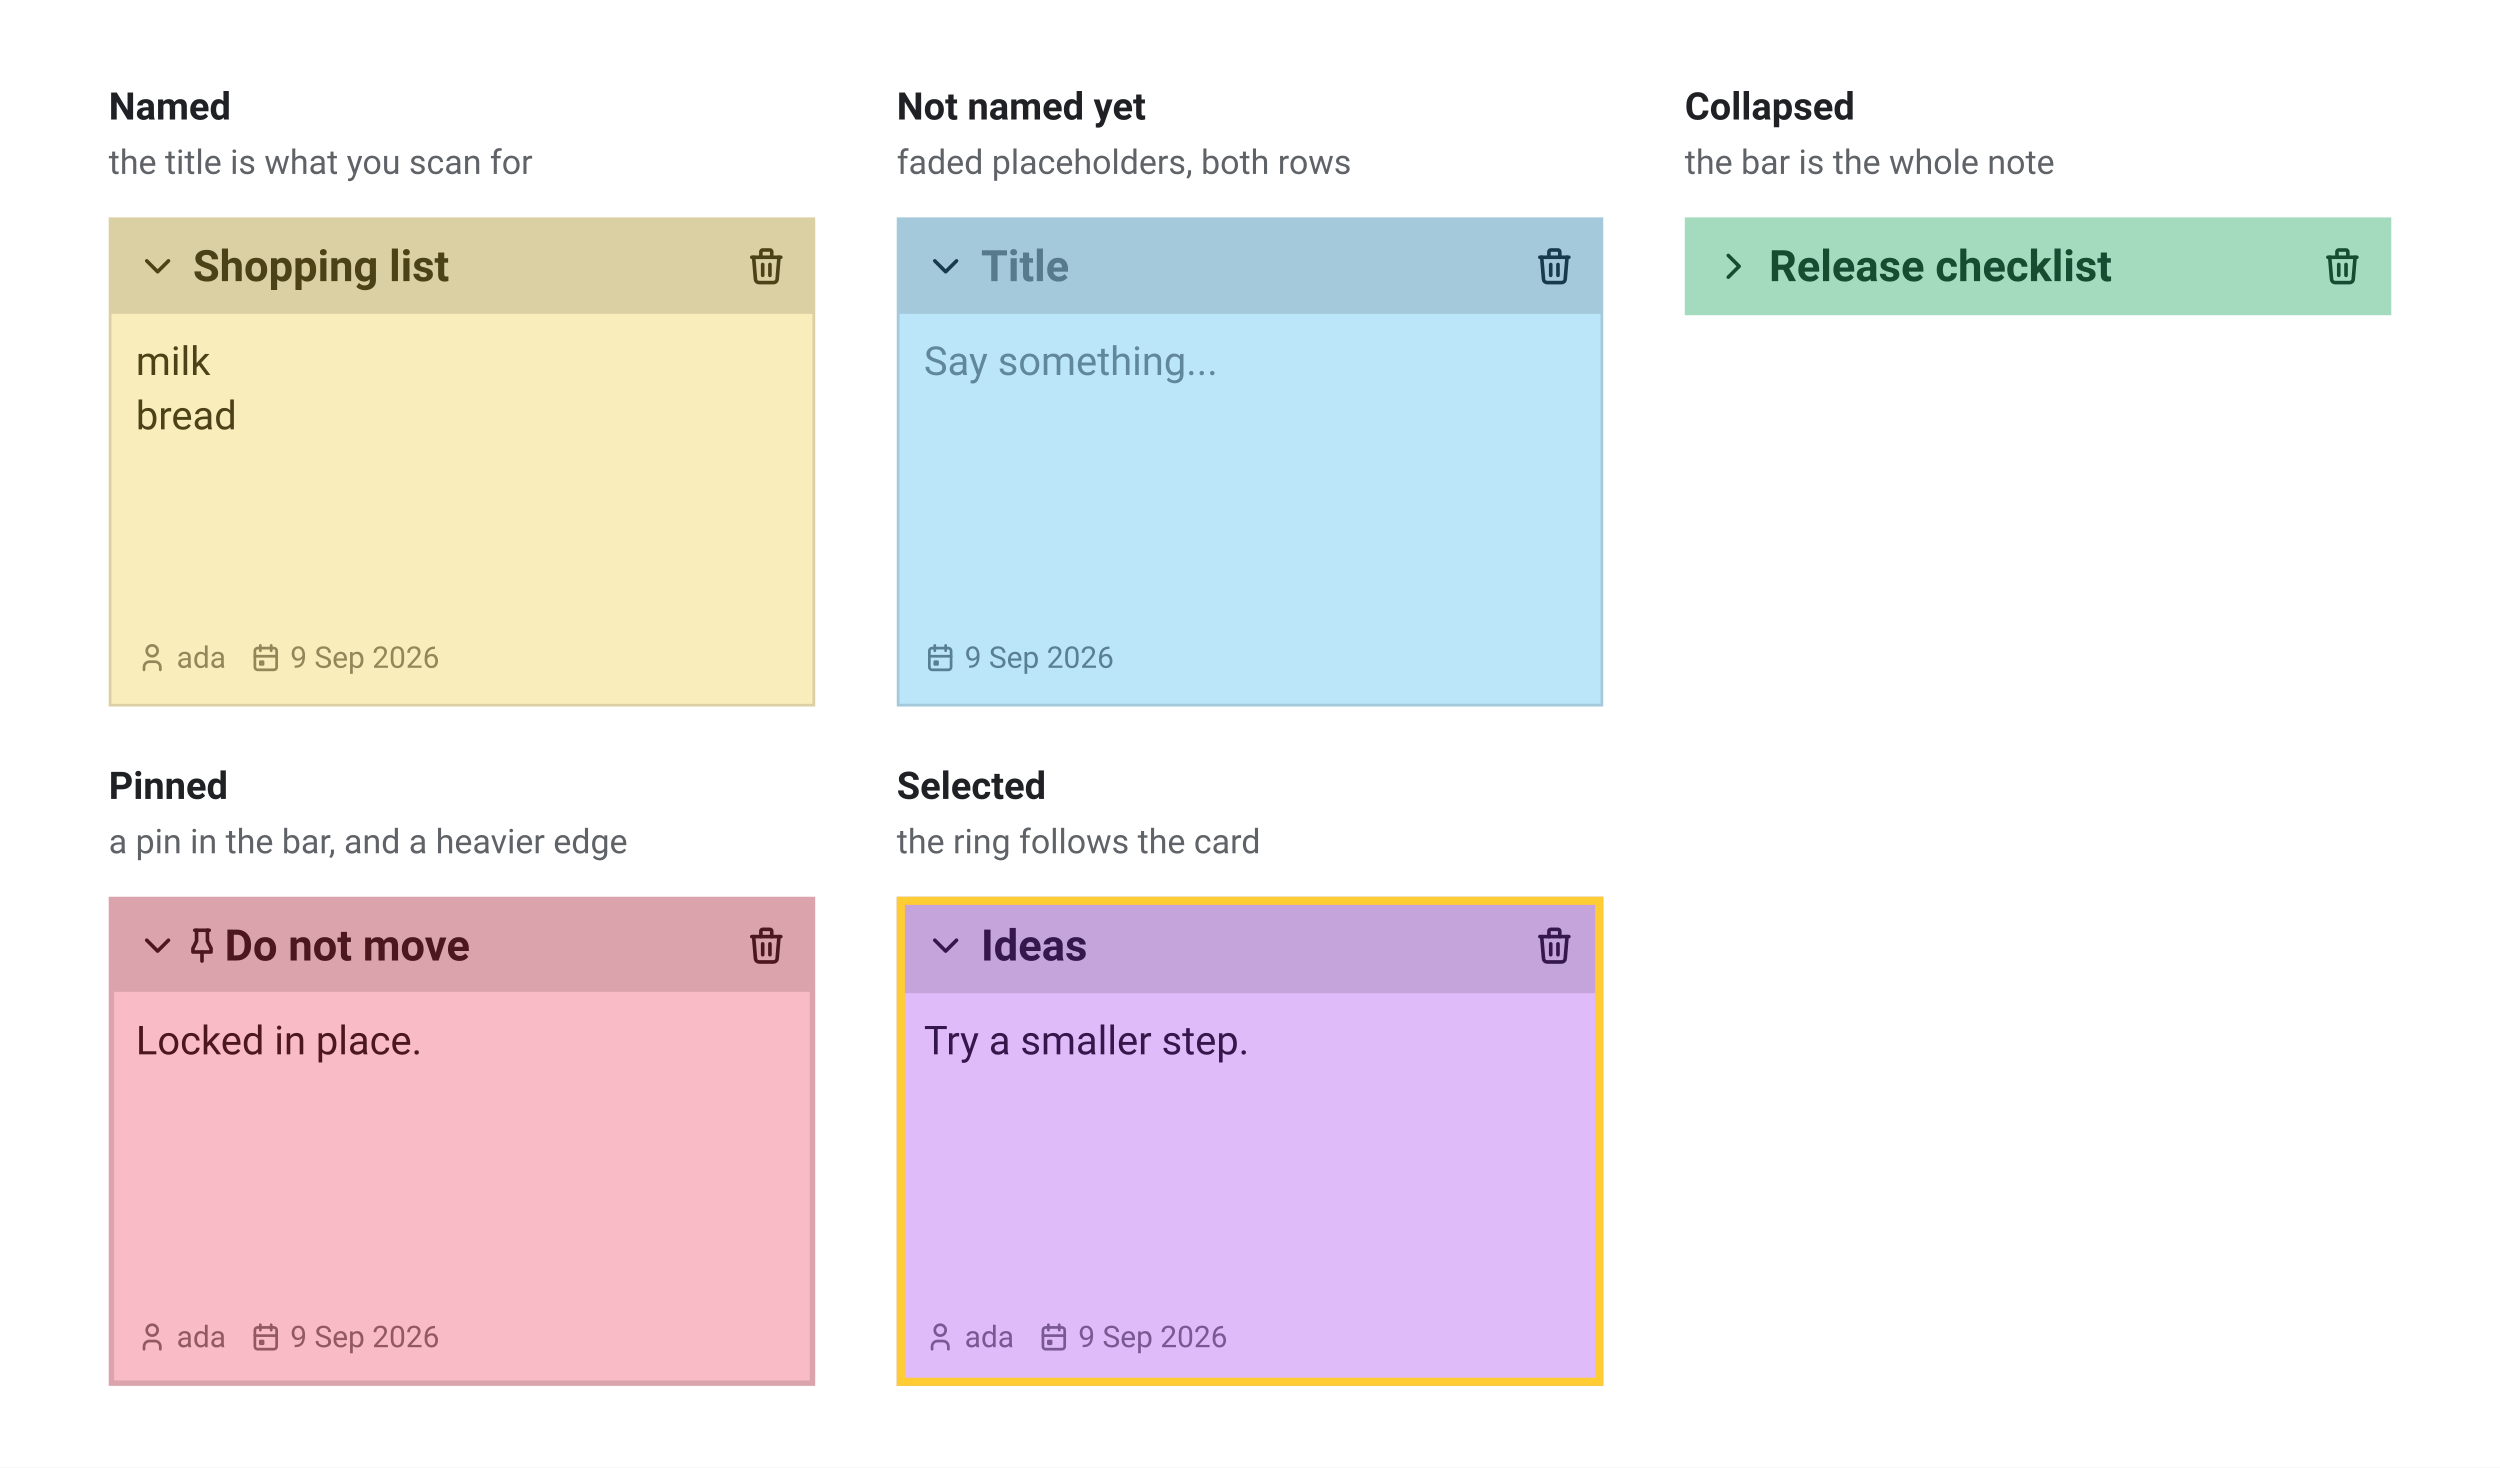
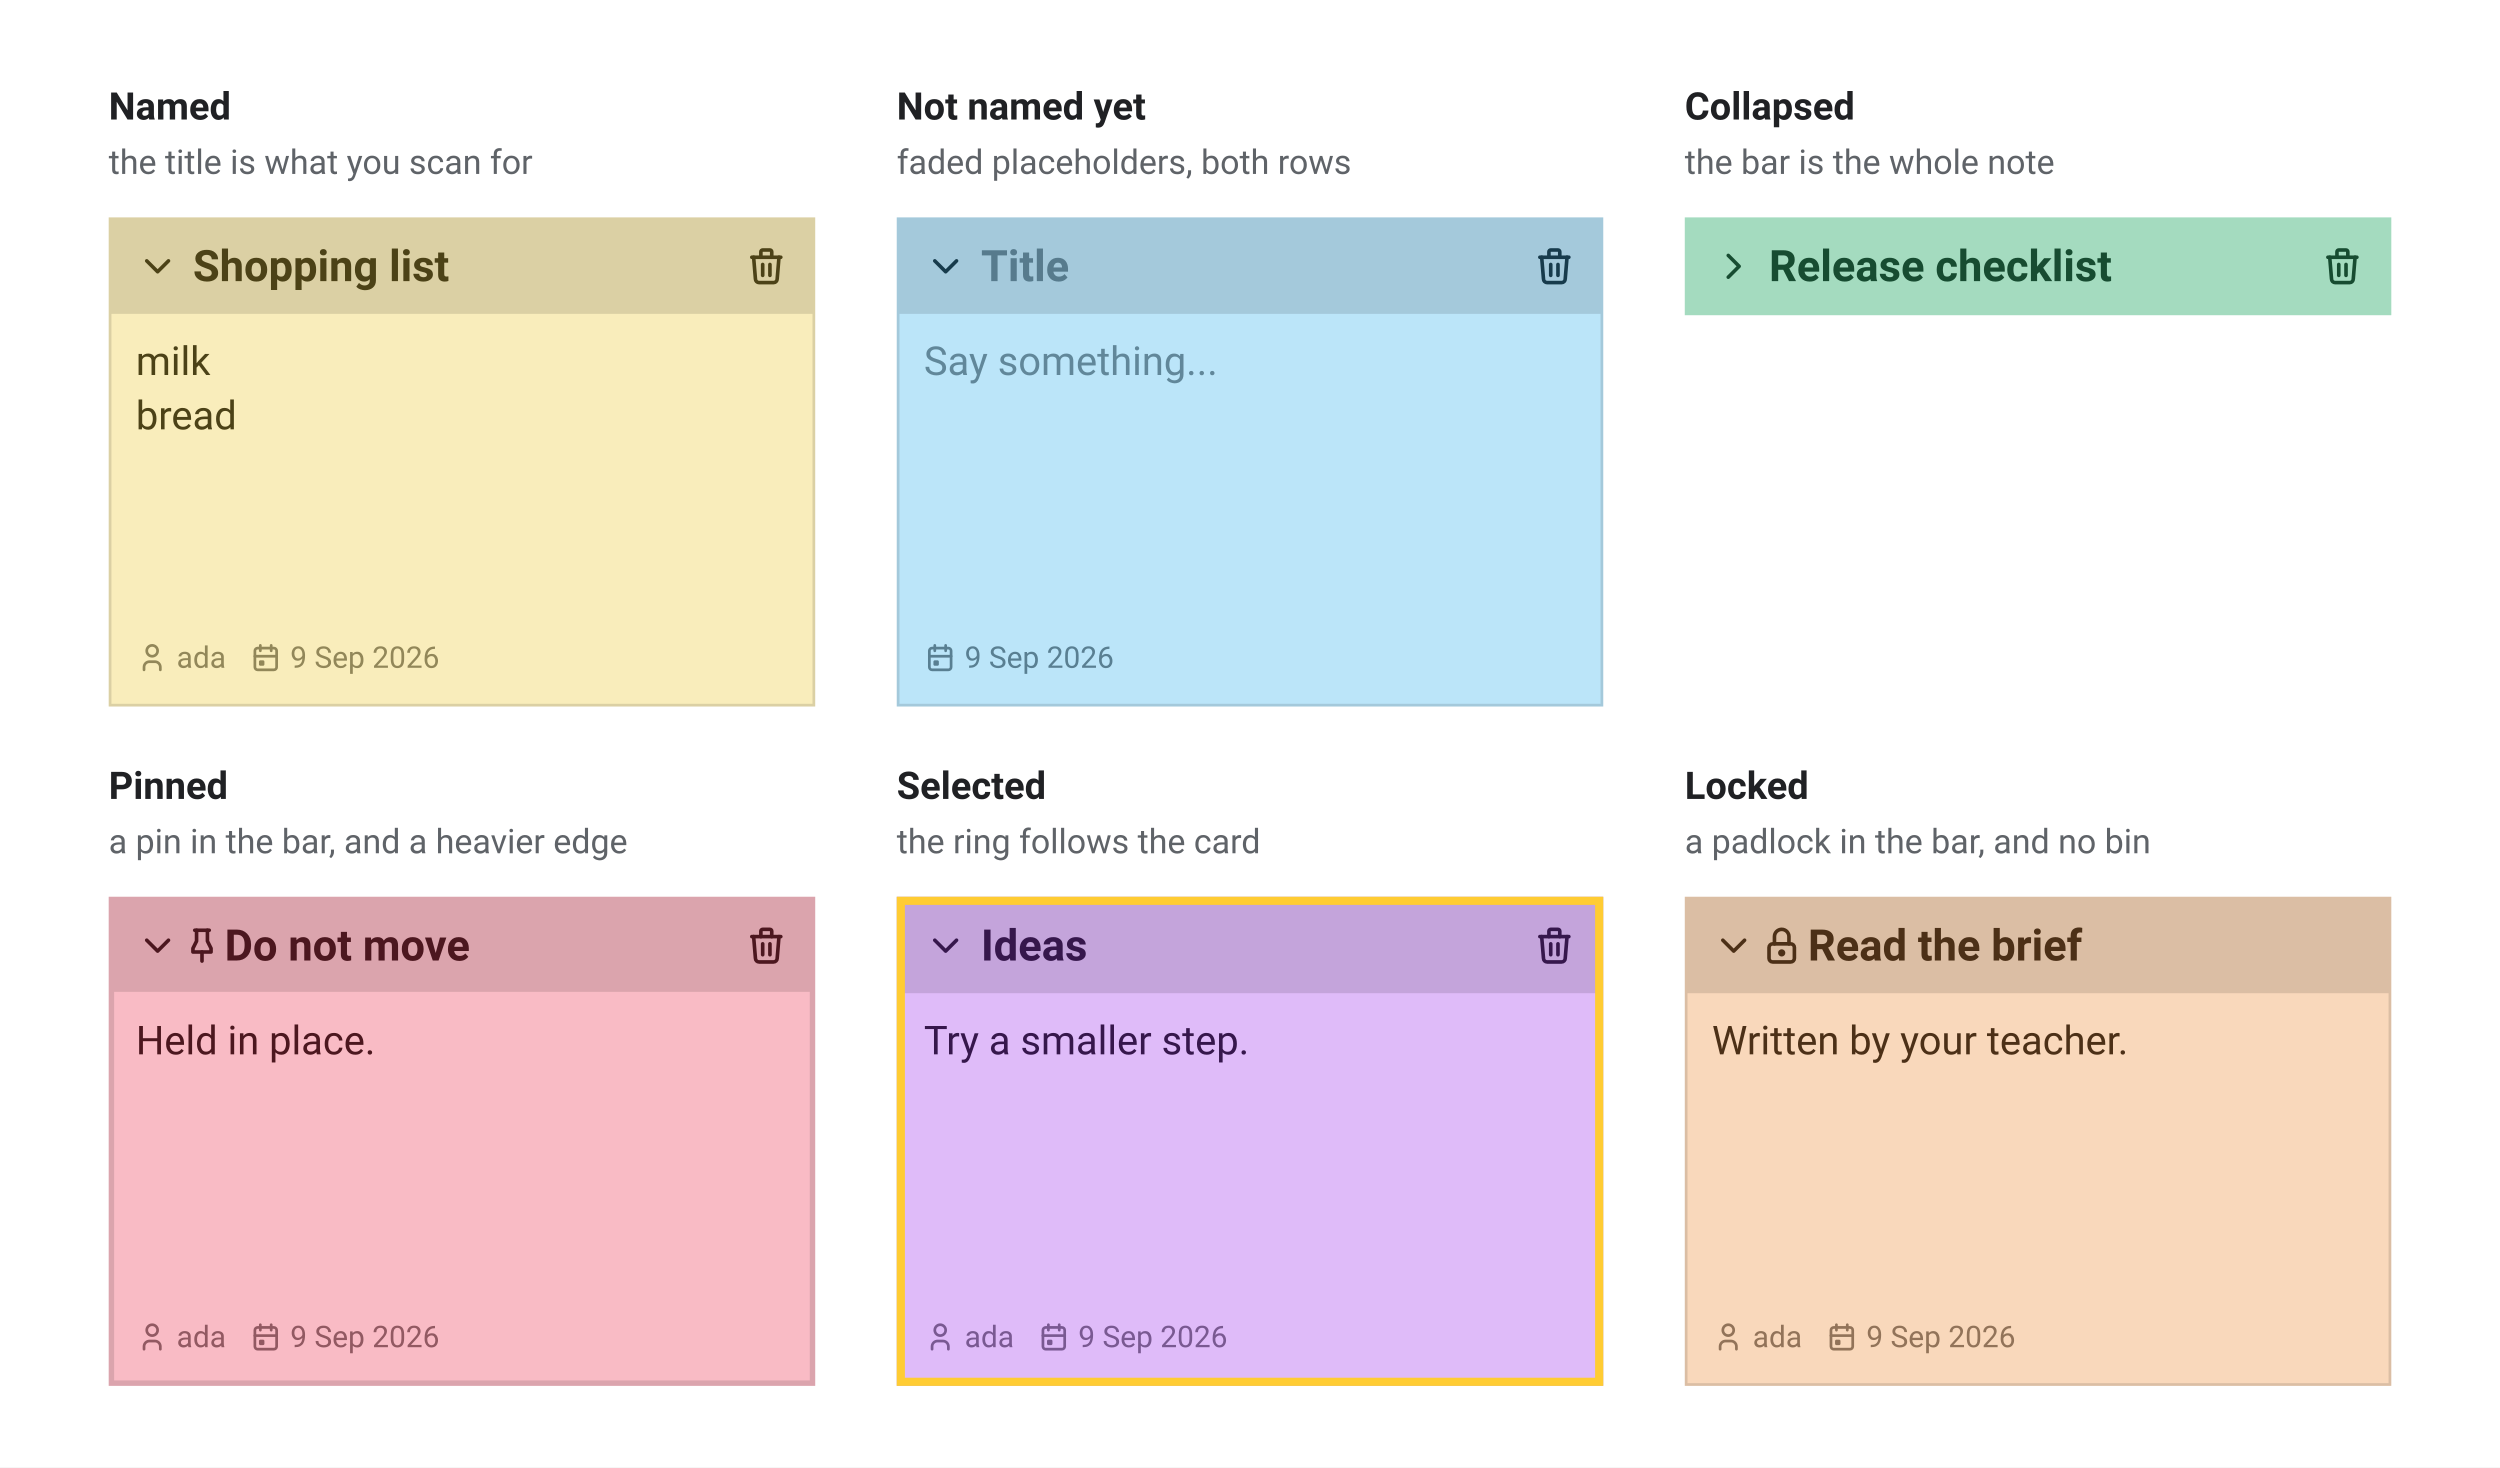
<svg xmlns="http://www.w3.org/2000/svg" width="920" height="540" viewBox="0 0 920 540" font-family="system-ui, -apple-system, 'Segoe UI', Roboto, Helvetica, Arial, sans-serif">
  <rect width="920" height="540" fill="#ffffff" />
  <text x="40" y="44" font-size="14" fill="#202124" font-weight="600">Named</text>
  <text x="40" y="64" font-size="12.5" fill="#5f6368">the title is what you scan for</text>
  <g transform="translate(40, 80)">
    <rect x="0.5" y="0.5" width="259" height="179" fill="#f9edbb" stroke="#dbd0a4" stroke-width="1" />
    <rect x="0.5" y="0.5" width="259" height="35" fill="#dbd0a4" />
    <g transform="translate(10.000, 10.000) scale(0.6667)" fill="none" stroke="#4c4217" stroke-width="2" stroke-linecap="round" stroke-linejoin="round">
      <path d="M6 9l6 6l6 -6" />
    </g>
    <g transform="translate(234.000, 10.000) scale(0.6667)" fill="none" stroke="#4c4217" stroke-width="2" stroke-linecap="round" stroke-linejoin="round">
      <path d="M4 7l16 0" />
      <path d="M10 11l0 6" />
      <path d="M14 11l0 6" />
      <path d="M5 7l1 12a2 2 0 0 0 2 2h8a2 2 0 0 0 2 -2l1 -12" />
      <path d="M9 7v-3a1 1 0 0 1 1 -1h4a1 1 0 0 1 1 1v3" />
    </g>
    <text x="31.000" y="18.0" font-size="16" font-weight="bold" fill="#4c4217" dominant-baseline="central">Shopping list</text>
    <text x="10" y="58" font-size="14.67" fill="#4c4217">milk</text>
    <text x="10" y="78" font-size="14.67" fill="#4c4217">bread</text>
    <g transform="translate(10.000, 156.000) scale(0.5)" fill="none" stroke="#4c4217" stroke-width="2" stroke-linecap="round" stroke-linejoin="round" opacity="0.6">
      <path d="M8 7a4 4 0 1 0 8 0a4 4 0 0 0 -8 0" />
      <path d="M6 21v-2a4 4 0 0 1 4 -4h4a4 4 0 0 1 4 4v2" />
    </g>
    <text x="25" y="162.0" font-size="11" fill="#4c4217" opacity="0.6" dominant-baseline="central">ada</text>
    <g transform="translate(51.800, 156.000) scale(0.5)" fill="none" stroke="#4c4217" stroke-width="2" stroke-linecap="round" stroke-linejoin="round" opacity="0.6">
      <path d="M4 7a2 2 0 0 1 2 -2h12a2 2 0 0 1 2 2v12a2 2 0 0 1 -2 2h-12a2 2 0 0 1 -2 -2l0 -12" />
      <path d="M16 3l0 4" />
      <path d="M8 3l0 4" />
      <path d="M4 11l16 0" />
      <path d="M8 15h2v2h-2l0 -2" />
    </g>
    <text x="66.8" y="162.0" font-size="11" fill="#4c4217" opacity="0.6" dominant-baseline="central">9 Sep 2026</text>
  </g>
  <text x="330" y="44" font-size="14" fill="#202124" font-weight="600">Not named yet</text>
  <text x="330" y="64" font-size="12.5" fill="#5f6368">faded placeholders, both rows</text>
  <g transform="translate(330, 80)">
    <rect x="0.5" y="0.5" width="259" height="179" fill="#bbe5f9" stroke="#a4c9db" stroke-width="1" />
    <rect x="0.5" y="0.5" width="259" height="35" fill="#a4c9db" />
    <g transform="translate(10.000, 10.000) scale(0.6667)" fill="none" stroke="#173b4c" stroke-width="2" stroke-linecap="round" stroke-linejoin="round">
      <path d="M6 9l6 6l6 -6" />
    </g>
    <g transform="translate(234.000, 10.000) scale(0.6667)" fill="none" stroke="#173b4c" stroke-width="2" stroke-linecap="round" stroke-linejoin="round">
      <path d="M4 7l16 0" />
      <path d="M10 11l0 6" />
      <path d="M14 11l0 6" />
      <path d="M5 7l1 12a2 2 0 0 0 2 2h8a2 2 0 0 0 2 -2l1 -12" />
      <path d="M9 7v-3a1 1 0 0 1 1 -1h4a1 1 0 0 1 1 1v3" />
    </g>
    <text x="31.000" y="18.0" font-size="16" font-weight="bold" fill="#173b4c" opacity="0.55" dominant-baseline="central">Title</text>
    <text x="10" y="58" font-size="14.67" fill="#173b4c" opacity="0.55">Say something...</text>
    <g transform="translate(10.000, 156.000) scale(0.5)" fill="none" stroke="#173b4c" stroke-width="2" stroke-linecap="round" stroke-linejoin="round" opacity="0.6">
      <path d="M4 7a2 2 0 0 1 2 -2h12a2 2 0 0 1 2 2v12a2 2 0 0 1 -2 2h-12a2 2 0 0 1 -2 -2l0 -12" />
      <path d="M16 3l0 4" />
      <path d="M8 3l0 4" />
      <path d="M4 11l16 0" />
      <path d="M8 15h2v2h-2l0 -2" />
    </g>
    <text x="25" y="162.0" font-size="11" fill="#173b4c" opacity="0.6" dominant-baseline="central">9 Sep 2026</text>
  </g>
  <text x="620" y="44" font-size="14" fill="#202124" font-weight="600">Collapsed</text>
  <text x="620" y="64" font-size="12.5" fill="#5f6368">the bar is the whole note</text>
  <g transform="translate(620, 80)">
    <rect x="0.5" y="0.5" width="259" height="35" fill="#bbf9da" stroke="#a4dbbf" stroke-width="1" />
    <rect x="0.5" y="0.5" width="259" height="35" fill="#a4dbbf" />
    <g transform="translate(10.000, 10.000) scale(0.6667)" fill="none" stroke="#174c31" stroke-width="2" stroke-linecap="round" stroke-linejoin="round">
      <g transform="rotate(-90 12 12)">
        <path d="M6 9l6 6l6 -6" />
      </g>
    </g>
    <g transform="translate(234.000, 10.000) scale(0.6667)" fill="none" stroke="#174c31" stroke-width="2" stroke-linecap="round" stroke-linejoin="round">
      <path d="M4 7l16 0" />
      <path d="M10 11l0 6" />
      <path d="M14 11l0 6" />
      <path d="M5 7l1 12a2 2 0 0 0 2 2h8a2 2 0 0 0 2 -2l1 -12" />
      <path d="M9 7v-3a1 1 0 0 1 1 -1h4a1 1 0 0 1 1 1v3" />
    </g>
    <text x="31.000" y="18.0" font-size="16" font-weight="bold" fill="#174c31" dominant-baseline="central">Release checklist</text>
  </g>
  <text x="40" y="294" font-size="14" fill="#202124" font-weight="600">Pinned</text>
  <text x="40" y="314" font-size="12.5" fill="#5f6368">a pin in the bar, and a heavier edge</text>
  <g transform="translate(40, 330)">
    <rect x="1.0" y="1.0" width="258" height="178" fill="#f9bbc5" stroke="#dba4ad" stroke-width="2" />
    <rect x="1.0" y="1.0" width="258" height="34" fill="#dba4ad" />
    <g transform="translate(10.000, 10.000) scale(0.6667)" fill="none" stroke="#4c171f" stroke-width="2" stroke-linecap="round" stroke-linejoin="round">
      <path d="M6 9l6 6l6 -6" />
    </g>
    <g transform="translate(234.000, 10.000) scale(0.6667)" fill="none" stroke="#4c171f" stroke-width="2" stroke-linecap="round" stroke-linejoin="round">
      <path d="M4 7l16 0" />
      <path d="M10 11l0 6" />
      <path d="M14 11l0 6" />
      <path d="M5 7l1 12a2 2 0 0 0 2 2h8a2 2 0 0 0 2 -2l1 -12" />
      <path d="M9 7v-3a1 1 0 0 1 1 -1h4a1 1 0 0 1 1 1v3" />
    </g>
    <g transform="translate(26.333, 9.667) scale(0.6667)" fill="none" stroke="#4c171f" stroke-width="2" stroke-linecap="round" stroke-linejoin="round">
      <path d="M9 4v6l-2 4v2h10v-2l-2 -4v-6" />
      <path d="M12 16l0 5" />
      <path d="M8 4l8 0" />
    </g>
    <text x="42.667" y="18.0" font-size="16" font-weight="bold" fill="#4c171f" dominant-baseline="central">Do not move</text>
-     <text x="10" y="58" font-size="14.67" fill="#4c171f">Locked in place.</text>
+     <text x="10" y="58" font-size="14.67" fill="#4c171f">Held in place.</text>
    <g transform="translate(10.000, 156.000) scale(0.5)" fill="none" stroke="#4c171f" stroke-width="2" stroke-linecap="round" stroke-linejoin="round" opacity="0.6">
      <path d="M8 7a4 4 0 1 0 8 0a4 4 0 0 0 -8 0" />
      <path d="M6 21v-2a4 4 0 0 1 4 -4h4a4 4 0 0 1 4 4v2" />
    </g>
    <text x="25" y="162.0" font-size="11" fill="#4c171f" opacity="0.6" dominant-baseline="central">ada</text>
    <g transform="translate(51.800, 156.000) scale(0.5)" fill="none" stroke="#4c171f" stroke-width="2" stroke-linecap="round" stroke-linejoin="round" opacity="0.6">
      <path d="M4 7a2 2 0 0 1 2 -2h12a2 2 0 0 1 2 2v12a2 2 0 0 1 -2 2h-12a2 2 0 0 1 -2 -2l0 -12" />
      <path d="M16 3l0 4" />
      <path d="M8 3l0 4" />
      <path d="M4 11l16 0" />
      <path d="M8 15h2v2h-2l0 -2" />
    </g>
    <text x="66.8" y="162.0" font-size="11" fill="#4c171f" opacity="0.6" dominant-baseline="central">9 Sep 2026</text>
  </g>
  <text x="330" y="294" font-size="14" fill="#202124" font-weight="600">Selected</text>
  <text x="330" y="314" font-size="12.5" fill="#5f6368">the ring follows the card</text>
  <g transform="translate(330, 330)">
    <rect x="0.5" y="0.5" width="259" height="179" fill="#dfbbf9" stroke="#c4a4db" stroke-width="1" />
    <rect x="0.5" y="0.5" width="259" height="35" fill="#c4a4db" />
    <g transform="translate(10.000, 10.000) scale(0.6667)" fill="none" stroke="#36174c" stroke-width="2" stroke-linecap="round" stroke-linejoin="round">
      <path d="M6 9l6 6l6 -6" />
    </g>
    <g transform="translate(234.000, 10.000) scale(0.6667)" fill="none" stroke="#36174c" stroke-width="2" stroke-linecap="round" stroke-linejoin="round">
      <path d="M4 7l16 0" />
      <path d="M10 11l0 6" />
      <path d="M14 11l0 6" />
      <path d="M5 7l1 12a2 2 0 0 0 2 2h8a2 2 0 0 0 2 -2l1 -12" />
      <path d="M9 7v-3a1 1 0 0 1 1 -1h4a1 1 0 0 1 1 1v3" />
    </g>
    <text x="31.000" y="18.0" font-size="16" font-weight="bold" fill="#36174c" dominant-baseline="central">Ideas</text>
    <text x="10" y="58" font-size="14.67" fill="#36174c">Try a smaller step.</text>
    <g transform="translate(10.000, 156.000) scale(0.5)" fill="none" stroke="#36174c" stroke-width="2" stroke-linecap="round" stroke-linejoin="round" opacity="0.6">
      <path d="M8 7a4 4 0 1 0 8 0a4 4 0 0 0 -8 0" />
      <path d="M6 21v-2a4 4 0 0 1 4 -4h4a4 4 0 0 1 4 4v2" />
    </g>
    <text x="25" y="162.0" font-size="11" fill="#36174c" opacity="0.6" dominant-baseline="central">ada</text>
    <g transform="translate(51.800, 156.000) scale(0.5)" fill="none" stroke="#36174c" stroke-width="2" stroke-linecap="round" stroke-linejoin="round" opacity="0.6">
      <path d="M4 7a2 2 0 0 1 2 -2h12a2 2 0 0 1 2 2v12a2 2 0 0 1 -2 2h-12a2 2 0 0 1 -2 -2l0 -12" />
      <path d="M16 3l0 4" />
      <path d="M8 3l0 4" />
      <path d="M4 11l16 0" />
      <path d="M8 15h2v2h-2l0 -2" />
    </g>
    <text x="66.8" y="162.0" font-size="11" fill="#36174c" opacity="0.6" dominant-baseline="central">9 Sep 2026</text>
    <rect x="1.5" y="1.5" width="257" height="177" fill="none" stroke="#ffcc33" stroke-width="3" />
  </g>
+   <text x="620" y="294" font-size="14" fill="#202124" font-weight="600">Locked</text>
+   <text x="620" y="314" font-size="12.5" fill="#5f6368">a padlock in the bar, and no bin</text>
+   <g transform="translate(620, 330)">
+     <rect x="0.5" y="0.5" width="259" height="179" fill="#f9d8bb" stroke="#dbbea4" stroke-width="1" />
+     <rect x="0.5" y="0.5" width="259" height="35" fill="#dbbea4" />
+     <g transform="translate(10.000, 10.000) scale(0.6667)" fill="none" stroke="#4c3017" stroke-width="2" stroke-linecap="round" stroke-linejoin="round">
+       <path d="M6 9l6 6l6 -6" />
+     </g>
+     <g transform="translate(27.667, 10.000) scale(0.6667)" fill="none" stroke="#4c3017" stroke-width="2" stroke-linecap="round" stroke-linejoin="round">
+       <path d="M5 13a2 2 0 0 1 2 -2h10a2 2 0 0 1 2 2v6a2 2 0 0 1 -2 2h-10a2 2 0 0 1 -2 -2v-6" />
+       <path d="M11 16a1 1 0 1 0 2 0a1 1 0 0 0 -2 0" />
+       <path d="M8 11v-4a4 4 0 1 1 8 0v4" />
+     </g>
+     <text x="45.333" y="18.0" font-size="16" font-weight="bold" fill="#4c3017" dominant-baseline="central">Read the brief</text>
+     <text x="10" y="58" font-size="14.67" fill="#4c3017">Written by your teacher.</text>
+     <g transform="translate(10.000, 156.000) scale(0.5)" fill="none" stroke="#4c3017" stroke-width="2" stroke-linecap="round" stroke-linejoin="round" opacity="0.6">
+       <path d="M8 7a4 4 0 1 0 8 0a4 4 0 0 0 -8 0" />
+       <path d="M6 21v-2a4 4 0 0 1 4 -4h4a4 4 0 0 1 4 4v2" />
+     </g>
+     <text x="25" y="162.0" font-size="11" fill="#4c3017" opacity="0.6" dominant-baseline="central">ada</text>
+     <g transform="translate(51.800, 156.000) scale(0.5)" fill="none" stroke="#4c3017" stroke-width="2" stroke-linecap="round" stroke-linejoin="round" opacity="0.6">
+       <path d="M4 7a2 2 0 0 1 2 -2h12a2 2 0 0 1 2 2v12a2 2 0 0 1 -2 2h-12a2 2 0 0 1 -2 -2l0 -12" />
+       <path d="M16 3l0 4" />
+       <path d="M8 3l0 4" />
+       <path d="M4 11l16 0" />
+       <path d="M8 15h2v2h-2l0 -2" />
+     </g>
+     <text x="66.8" y="162.0" font-size="11" fill="#4c3017" opacity="0.6" dominant-baseline="central">9 Sep 2026</text>
+   </g>
</svg>
